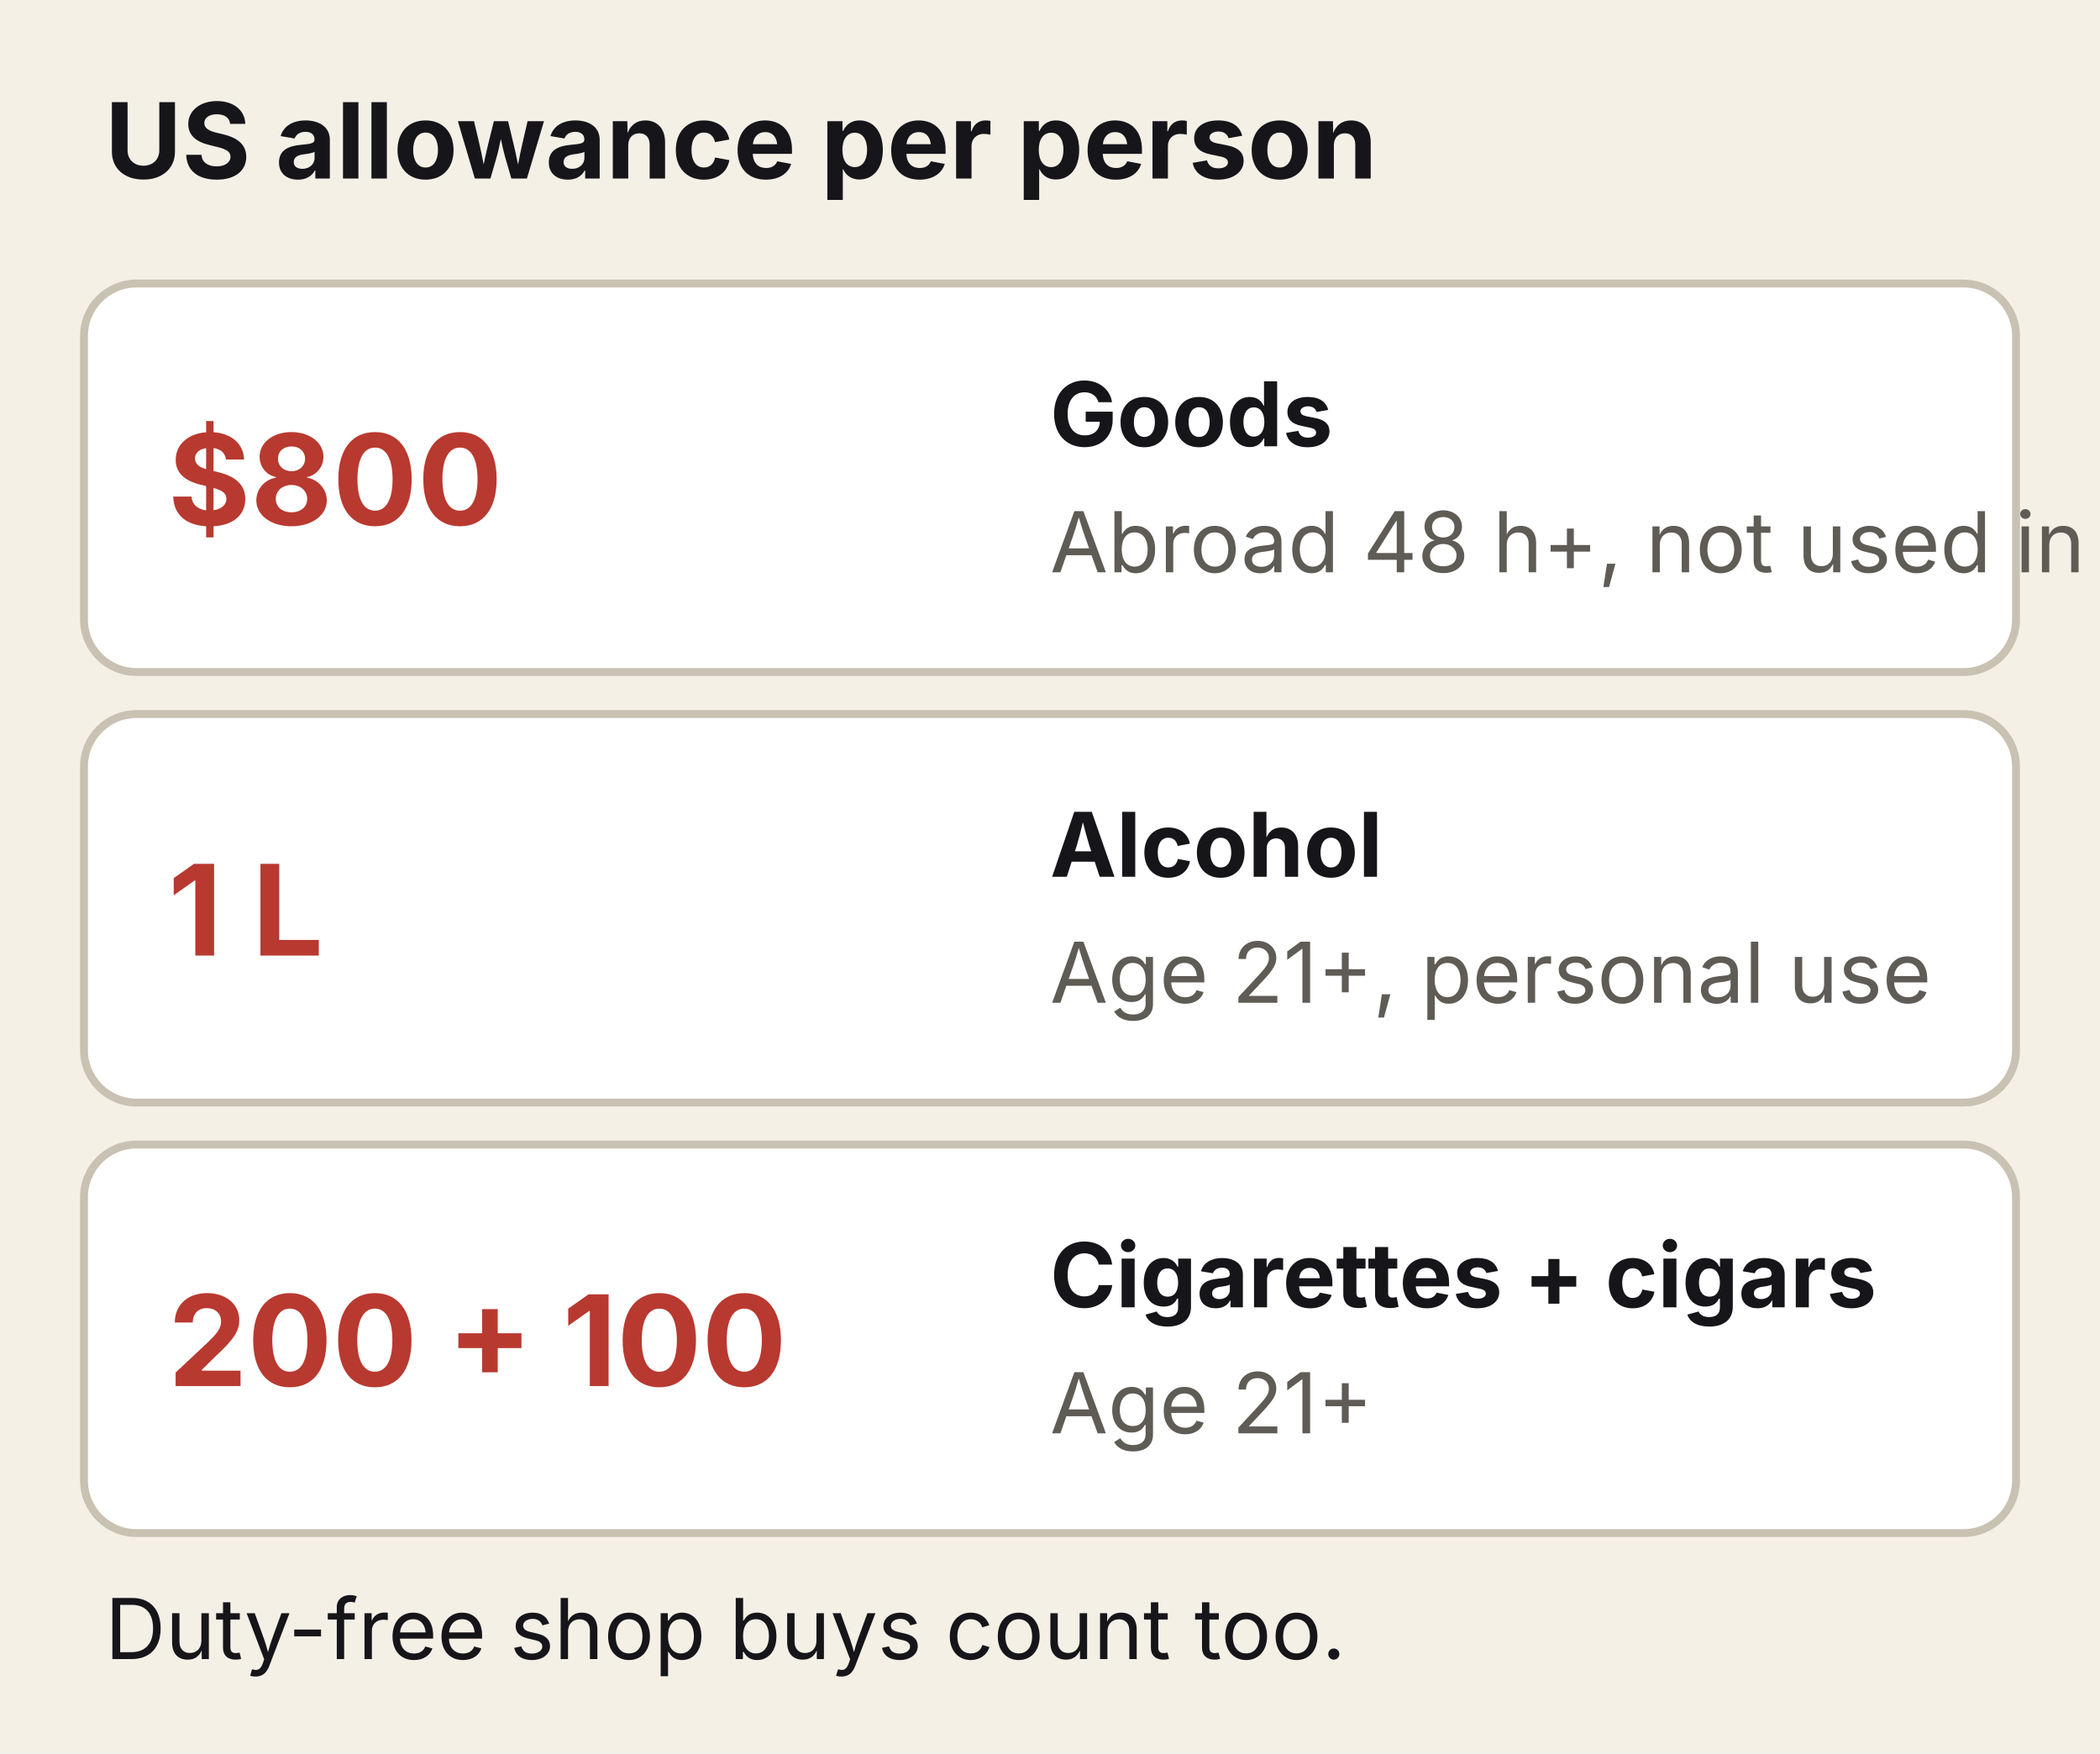
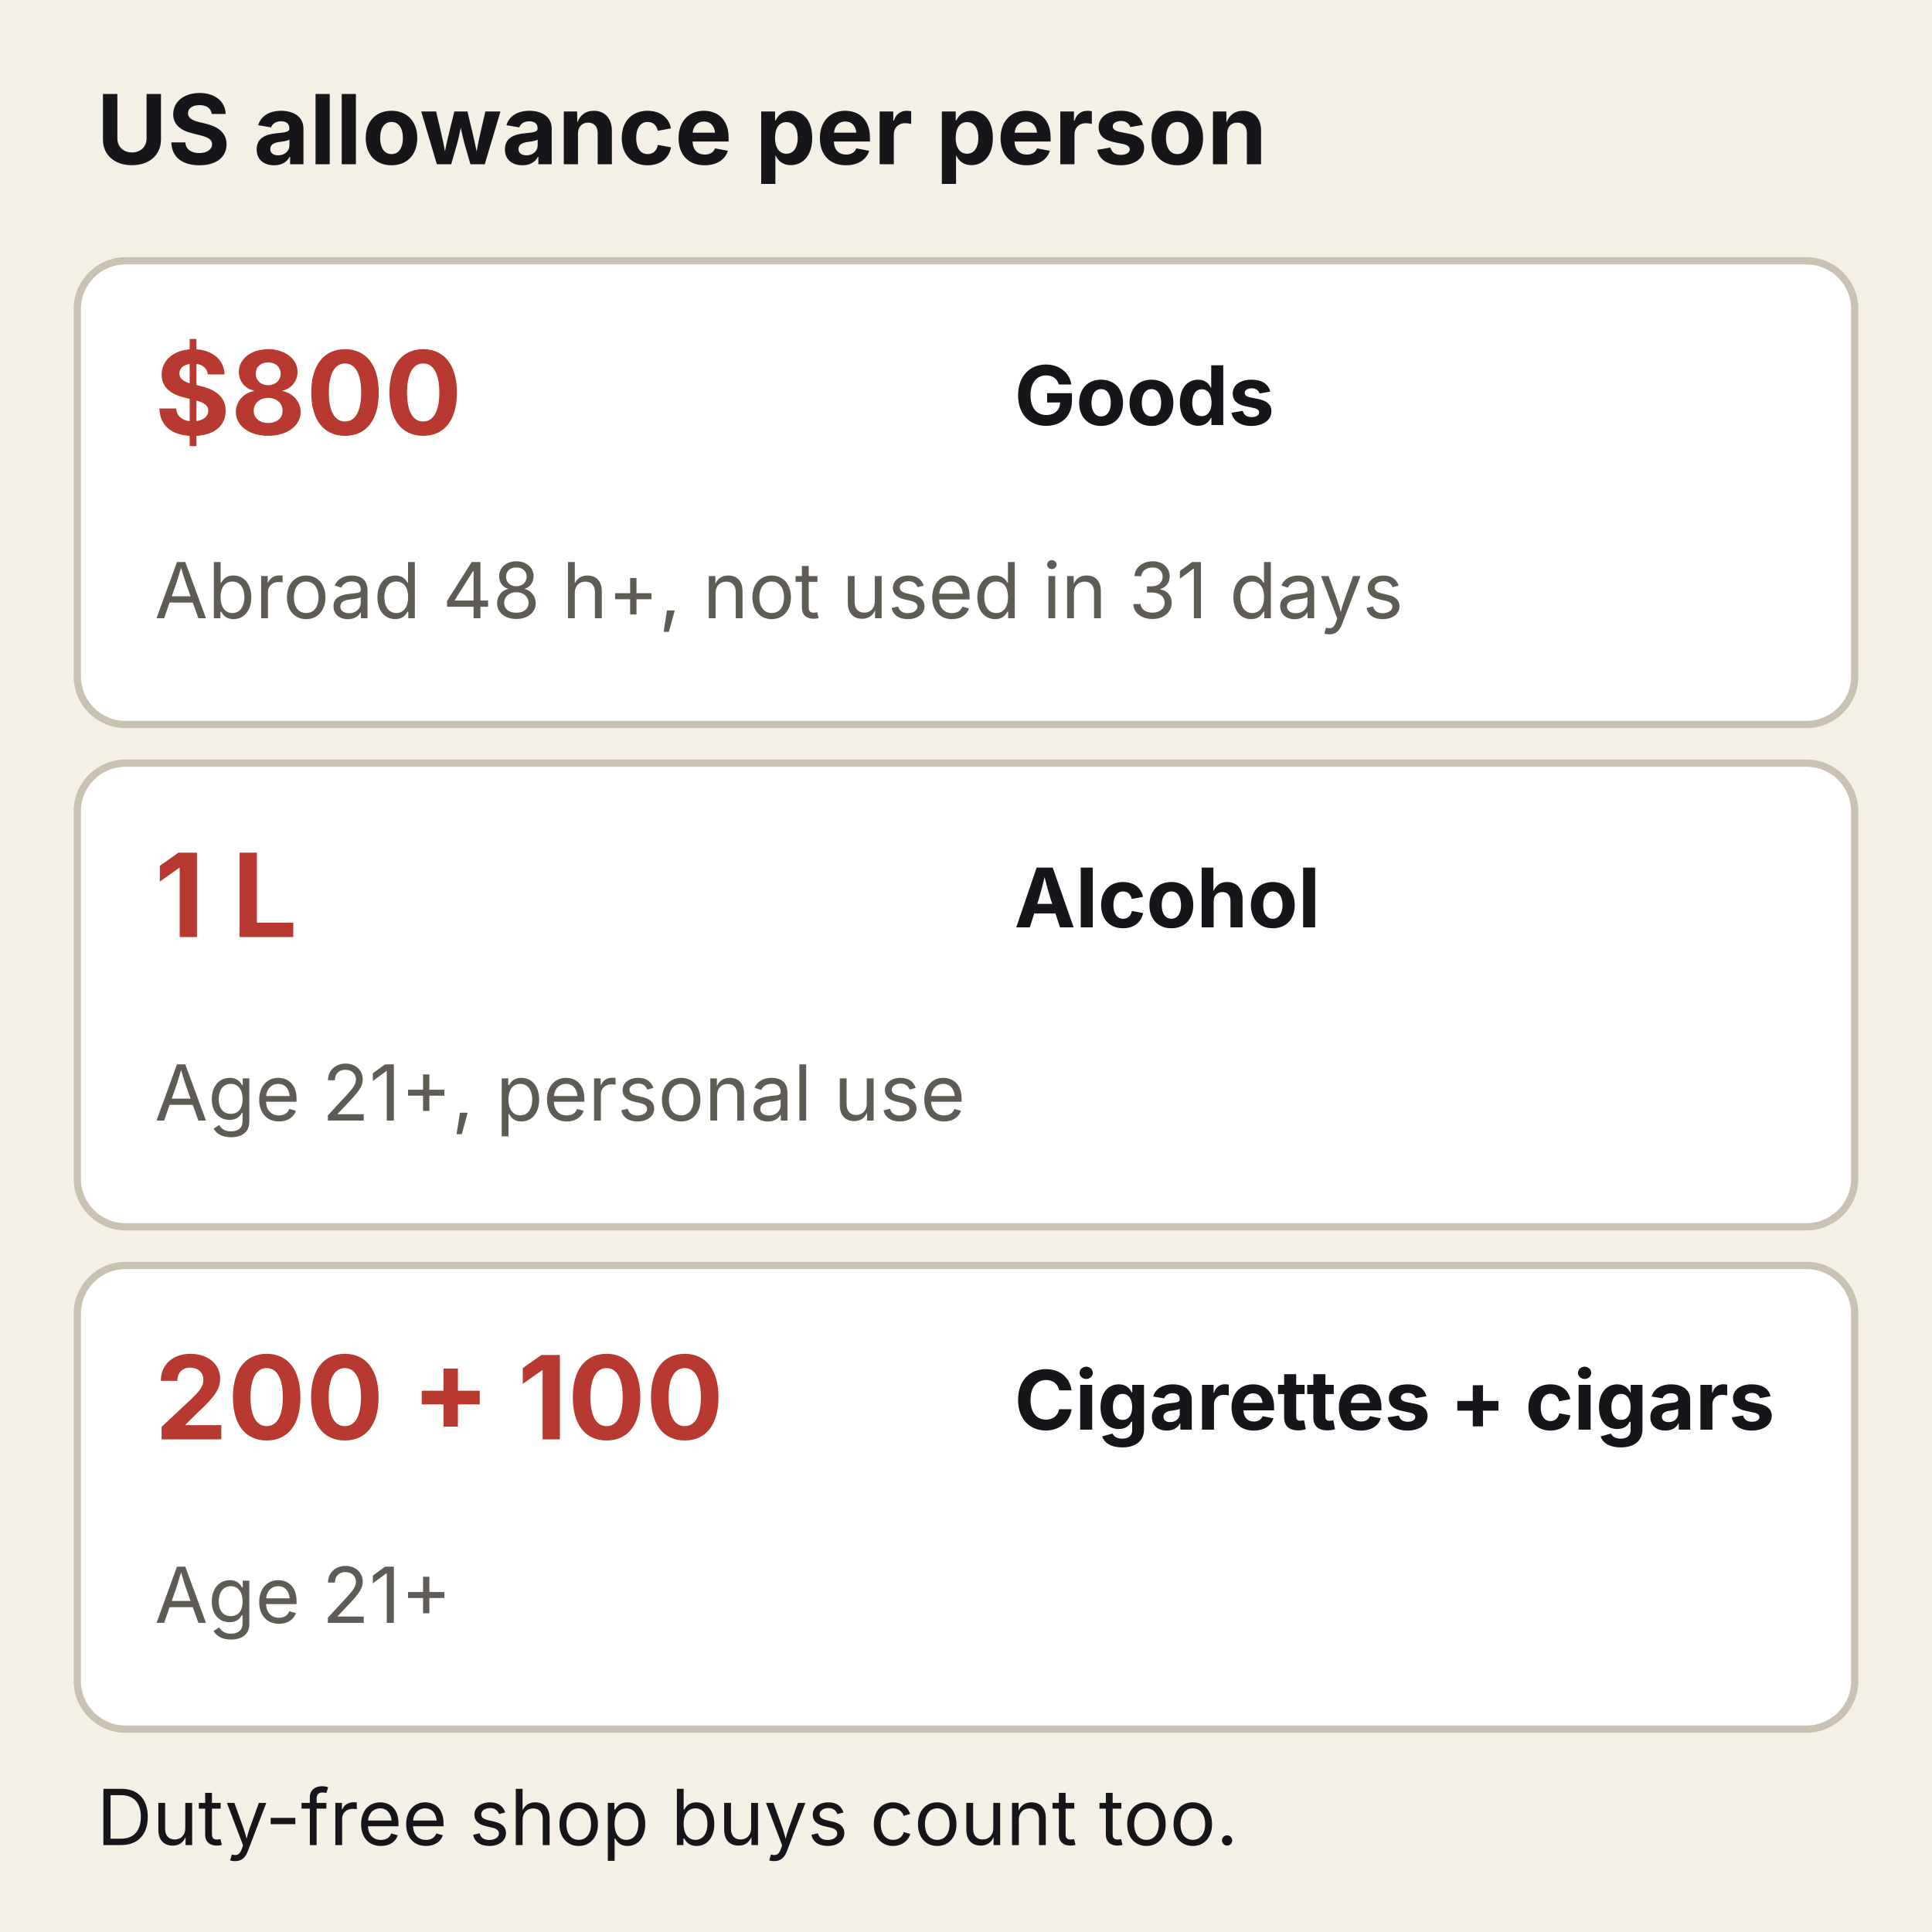
- <svg xmlns="http://www.w3.org/2000/svg" viewBox="0 0 400 334" role="img" aria-label="US allowance per person" font-family="system-ui, -apple-system, &quot;Noto Sans KR&quot;, &quot;Noto Sans JP&quot;, &quot;Noto Sans TC&quot;, sans-serif">
-   <rect width="400" height="334" fill="#f4f0e6" />
+ <svg xmlns="http://www.w3.org/2000/svg" viewBox="0 0 400 400" role="img" aria-label="US allowance per person" font-family="system-ui, -apple-system, &quot;Noto Sans KR&quot;, &quot;Noto Sans JP&quot;, &quot;Noto Sans TC&quot;, sans-serif">
+   <rect width="400" height="400" fill="#f4f0e6" />
  <text x="20" y="34" font-size="20" font-weight="700" fill="#16151a" text-anchor="start">US allowance per person</text>
-   <rect x="16" y="54" width="368" height="74" rx="10" fill="#ffffff" stroke="#c9c1b2" stroke-width="1.5" />
-   <text x="32" y="100" font-size="24" font-weight="700" fill="#b8392f" text-anchor="start">$800</text>
-   <text x="200" y="85" font-size="17" font-weight="700" fill="#16151a" text-anchor="start">Goods</text>
-   <text x="200" y="109" font-size="16" font-weight="400" fill="#5f5b55" text-anchor="start">Abroad 48 h+, not used in 31 days</text>
-   <rect x="16" y="136" width="368" height="74" rx="10" fill="#ffffff" stroke="#c9c1b2" stroke-width="1.5" />
-   <text x="32" y="182" font-size="24" font-weight="700" fill="#b8392f" text-anchor="start">1 L</text>
-   <text x="200" y="167" font-size="17" font-weight="700" fill="#16151a" text-anchor="start">Alcohol</text>
-   <text x="200" y="191" font-size="16" font-weight="400" fill="#5f5b55" text-anchor="start">Age 21+, personal use</text>
-   <rect x="16" y="218" width="368" height="74" rx="10" fill="#ffffff" stroke="#c9c1b2" stroke-width="1.5" />
-   <text x="32" y="264" font-size="24" font-weight="700" fill="#b8392f" text-anchor="start">200 + 100</text>
-   <text x="200" y="249" font-size="17" font-weight="700" fill="#16151a" text-anchor="start">Cigarettes + cigars</text>
-   <text x="200" y="273" font-size="16" font-weight="400" fill="#5f5b55" text-anchor="start">Age 21+</text>
-   <text x="20" y="316" font-size="16" font-weight="400" fill="#16151a" text-anchor="start">Duty-free shop buys count too.</text>
+   <rect x="16" y="54" width="368" height="96" rx="10" fill="#ffffff" stroke="#c9c1b2" stroke-width="1.5" />
+   <text x="32" y="90" font-size="24" font-weight="700" fill="#b8392f" text-anchor="start">$800</text>
+   <text x="210" y="88" font-size="17" font-weight="700" fill="#16151a" text-anchor="start">Goods</text>
+   <text x="32" y="128" font-size="16" font-weight="400" fill="#5f5b55" text-anchor="start">Abroad 48 h+, not used in 31 days</text>
+   <rect x="16" y="158" width="368" height="96" rx="10" fill="#ffffff" stroke="#c9c1b2" stroke-width="1.5" />
+   <text x="32" y="194" font-size="24" font-weight="700" fill="#b8392f" text-anchor="start">1 L</text>
+   <text x="210" y="192" font-size="17" font-weight="700" fill="#16151a" text-anchor="start">Alcohol</text>
+   <text x="32" y="232" font-size="16" font-weight="400" fill="#5f5b55" text-anchor="start">Age 21+, personal use</text>
+   <rect x="16" y="262" width="368" height="96" rx="10" fill="#ffffff" stroke="#c9c1b2" stroke-width="1.5" />
+   <text x="32" y="298" font-size="24" font-weight="700" fill="#b8392f" text-anchor="start">200 + 100</text>
+   <text x="210" y="296" font-size="17" font-weight="700" fill="#16151a" text-anchor="start">Cigarettes + cigars</text>
+   <text x="32" y="336" font-size="16" font-weight="400" fill="#5f5b55" text-anchor="start">Age 21+</text>
+   <text x="20" y="382" font-size="16" font-weight="400" fill="#16151a" text-anchor="start">Duty-free shop buys count too.</text>
</svg>
